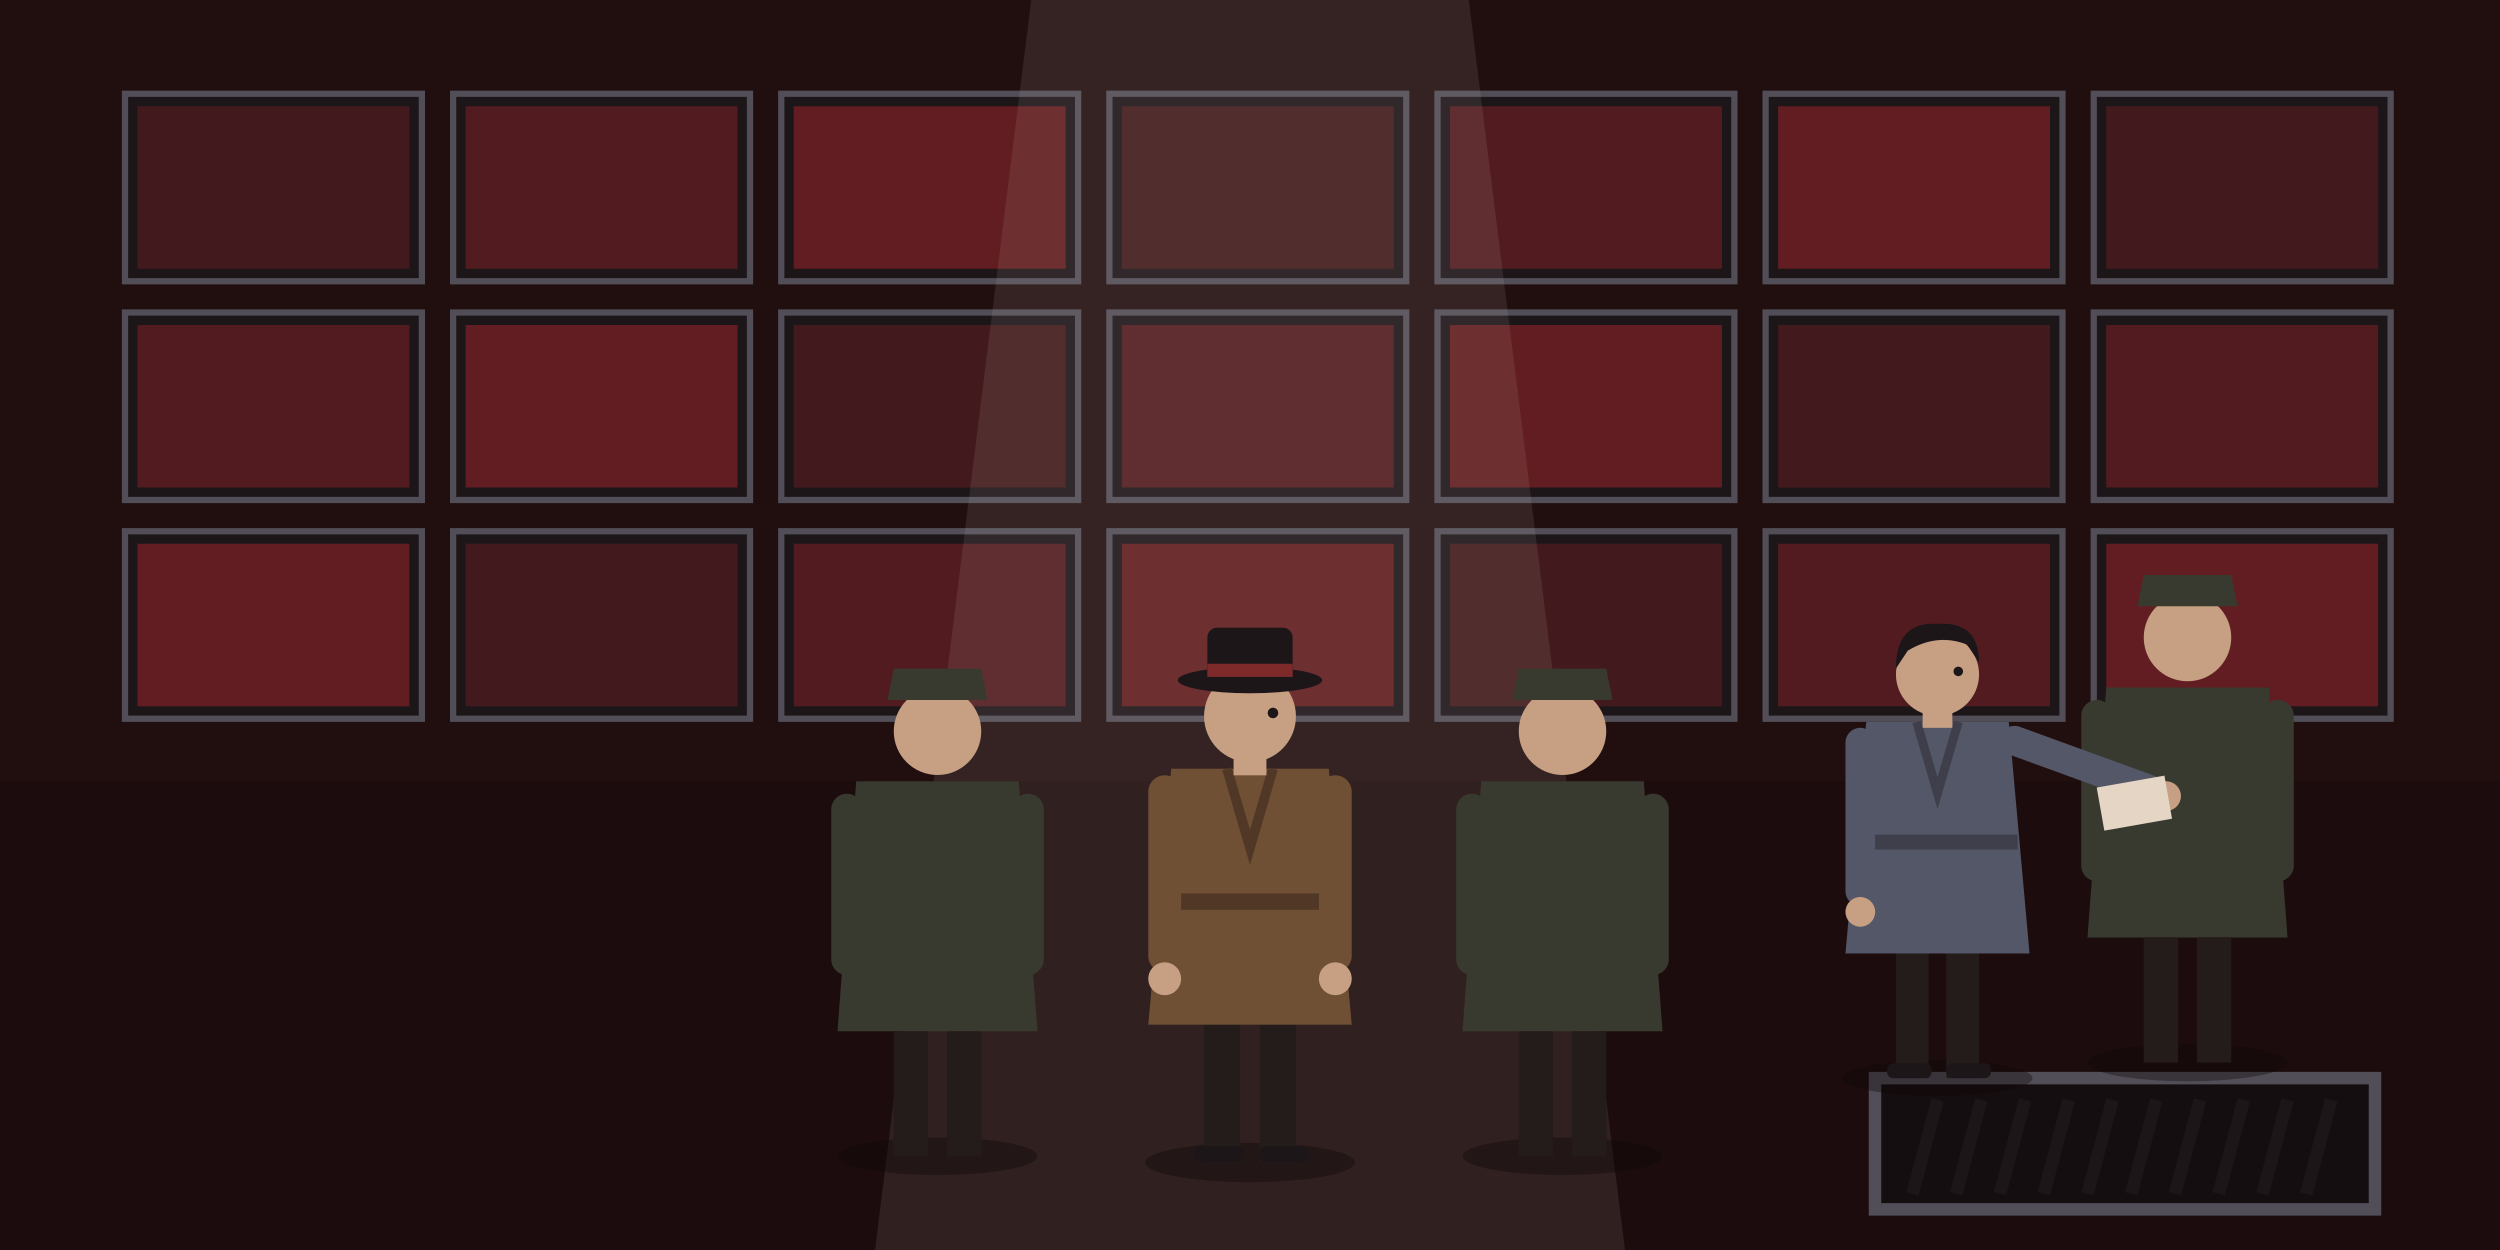
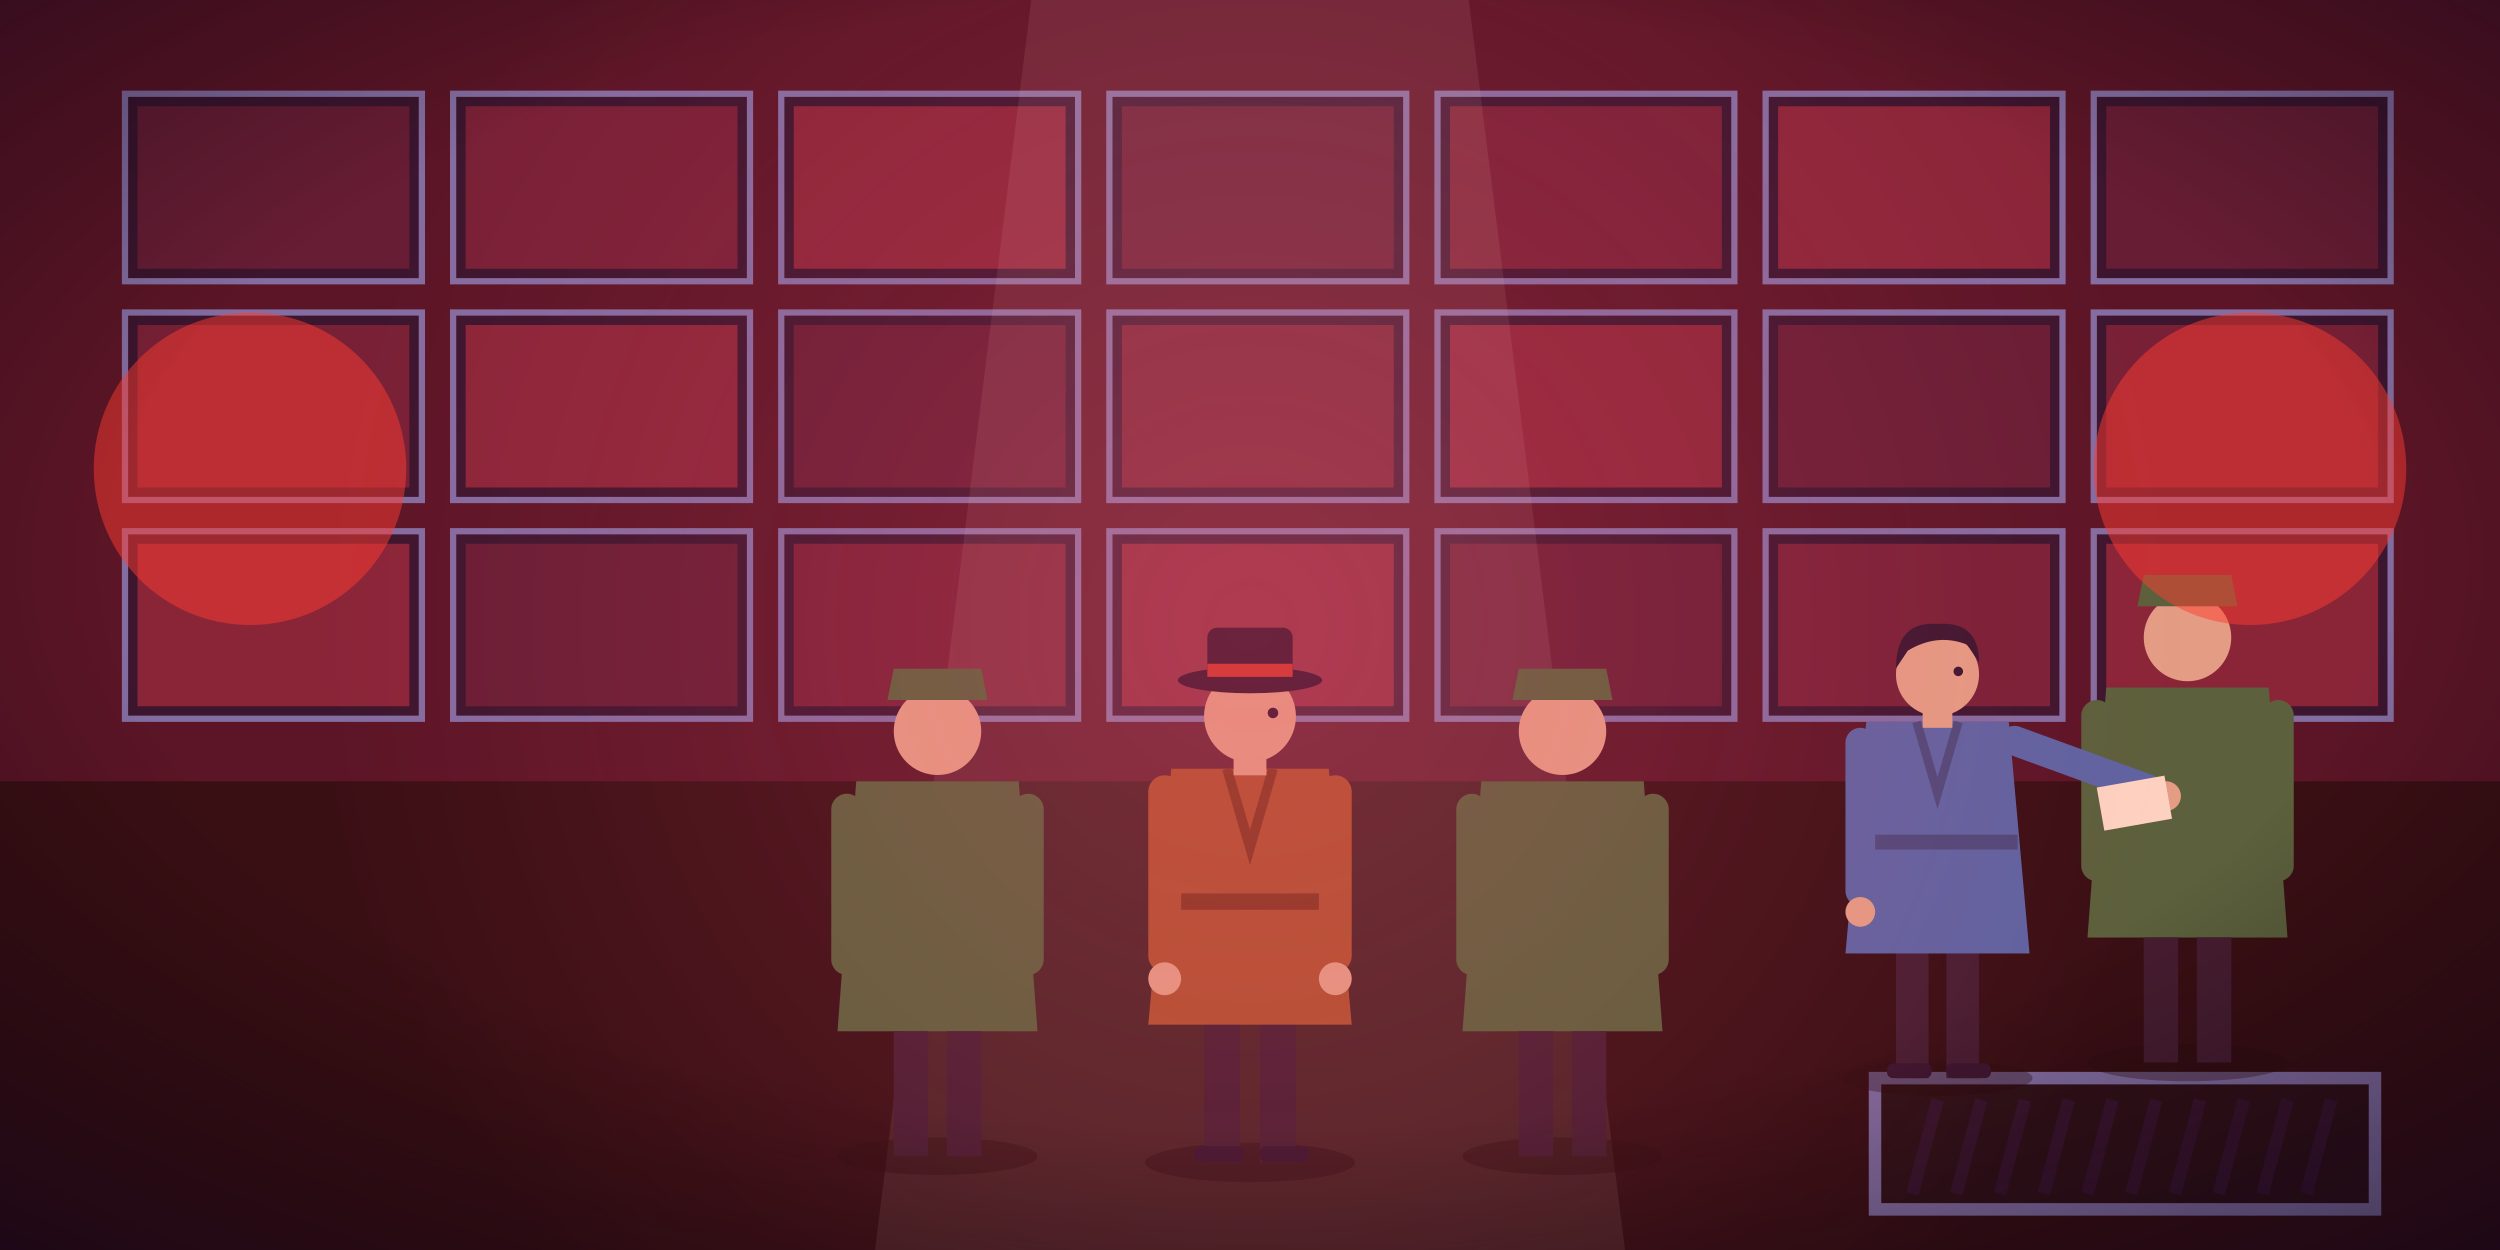
<svg xmlns="http://www.w3.org/2000/svg" viewBox="0 0 800 400" width="800" height="400">
  <defs />
-   <rect width="800" height="400" fill="#160d0e" />
-   <rect x="40" y="30" width="95" height="60" fill="#121418" stroke="#4a505b" stroke-width="2" />
-   <rect x="44" y="34" width="87" height="52" fill="#b3262b" opacity="0.25" />
-   <rect x="145" y="30" width="95" height="60" fill="#121418" stroke="#4a505b" stroke-width="2" />
-   <rect x="149" y="34" width="87" height="52" fill="#b3262b" opacity="0.35" />
-   <rect x="250" y="30" width="95" height="60" fill="#121418" stroke="#4a505b" stroke-width="2" />
-   <rect x="254" y="34" width="87" height="52" fill="#b3262b" opacity="0.45" />
-   <rect x="355" y="30" width="95" height="60" fill="#121418" stroke="#4a505b" stroke-width="2" />
-   <rect x="359" y="34" width="87" height="52" fill="#b3262b" opacity="0.25" />
-   <rect x="460" y="30" width="95" height="60" fill="#121418" stroke="#4a505b" stroke-width="2" />
-   <rect x="464" y="34" width="87" height="52" fill="#b3262b" opacity="0.35" />
-   <rect x="565" y="30" width="95" height="60" fill="#121418" stroke="#4a505b" stroke-width="2" />
-   <rect x="569" y="34" width="87" height="52" fill="#b3262b" opacity="0.45" />
-   <rect x="670" y="30" width="95" height="60" fill="#121418" stroke="#4a505b" stroke-width="2" />
-   <rect x="674" y="34" width="87" height="52" fill="#b3262b" opacity="0.25" />
-   <rect x="40" y="100" width="95" height="60" fill="#121418" stroke="#4a505b" stroke-width="2" />
-   <rect x="44" y="104" width="87" height="52" fill="#b3262b" opacity="0.35" />
-   <rect x="145" y="100" width="95" height="60" fill="#121418" stroke="#4a505b" stroke-width="2" />
-   <rect x="149" y="104" width="87" height="52" fill="#b3262b" opacity="0.45" />
-   <rect x="250" y="100" width="95" height="60" fill="#121418" stroke="#4a505b" stroke-width="2" />
-   <rect x="254" y="104" width="87" height="52" fill="#b3262b" opacity="0.25" />
-   <rect x="355" y="100" width="95" height="60" fill="#121418" stroke="#4a505b" stroke-width="2" />
-   <rect x="359" y="104" width="87" height="52" fill="#b3262b" opacity="0.35" />
-   <rect x="460" y="100" width="95" height="60" fill="#121418" stroke="#4a505b" stroke-width="2" />
-   <rect x="464" y="104" width="87" height="52" fill="#b3262b" opacity="0.45" />
-   <rect x="565" y="100" width="95" height="60" fill="#121418" stroke="#4a505b" stroke-width="2" />
-   <rect x="569" y="104" width="87" height="52" fill="#b3262b" opacity="0.25" />
-   <rect x="670" y="100" width="95" height="60" fill="#121418" stroke="#4a505b" stroke-width="2" />
-   <rect x="674" y="104" width="87" height="52" fill="#b3262b" opacity="0.35" />
-   <rect x="40" y="170" width="95" height="60" fill="#121418" stroke="#4a505b" stroke-width="2" />
-   <rect x="44" y="174" width="87" height="52" fill="#b3262b" opacity="0.45" />
-   <rect x="145" y="170" width="95" height="60" fill="#121418" stroke="#4a505b" stroke-width="2" />
-   <rect x="149" y="174" width="87" height="52" fill="#b3262b" opacity="0.25" />
-   <rect x="250" y="170" width="95" height="60" fill="#121418" stroke="#4a505b" stroke-width="2" />
-   <rect x="254" y="174" width="87" height="52" fill="#b3262b" opacity="0.35" />
-   <rect x="355" y="170" width="95" height="60" fill="#121418" stroke="#4a505b" stroke-width="2" />
-   <rect x="359" y="174" width="87" height="52" fill="#b3262b" opacity="0.45" />
-   <rect x="460" y="170" width="95" height="60" fill="#121418" stroke="#4a505b" stroke-width="2" />
-   <rect x="464" y="174" width="87" height="52" fill="#b3262b" opacity="0.25" />
-   <rect x="565" y="170" width="95" height="60" fill="#121418" stroke="#4a505b" stroke-width="2" />
-   <rect x="569" y="174" width="87" height="52" fill="#b3262b" opacity="0.35" />
-   <rect x="670" y="170" width="95" height="60" fill="#121418" stroke="#4a505b" stroke-width="2" />
-   <rect x="674" y="174" width="87" height="52" fill="#b3262b" opacity="0.45" />
+   <rect width="800" height="400" fill="#3a1020" />
+   <rect x="40" y="30" width="95" height="60" fill="#14102a" stroke="#6c7bb5" stroke-width="2" />
+   <rect x="44" y="34" width="87" height="52" fill="#e63946" opacity="0.25" />
+   <rect x="145" y="30" width="95" height="60" fill="#14102a" stroke="#6c7bb5" stroke-width="2" />
+   <rect x="149" y="34" width="87" height="52" fill="#e63946" opacity="0.35" />
+   <rect x="250" y="30" width="95" height="60" fill="#14102a" stroke="#6c7bb5" stroke-width="2" />
+   <rect x="254" y="34" width="87" height="52" fill="#e63946" opacity="0.45" />
+   <rect x="355" y="30" width="95" height="60" fill="#14102a" stroke="#6c7bb5" stroke-width="2" />
+   <rect x="359" y="34" width="87" height="52" fill="#e63946" opacity="0.25" />
+   <rect x="460" y="30" width="95" height="60" fill="#14102a" stroke="#6c7bb5" stroke-width="2" />
+   <rect x="464" y="34" width="87" height="52" fill="#e63946" opacity="0.35" />
+   <rect x="565" y="30" width="95" height="60" fill="#14102a" stroke="#6c7bb5" stroke-width="2" />
+   <rect x="569" y="34" width="87" height="52" fill="#e63946" opacity="0.45" />
+   <rect x="670" y="30" width="95" height="60" fill="#14102a" stroke="#6c7bb5" stroke-width="2" />
+   <rect x="674" y="34" width="87" height="52" fill="#e63946" opacity="0.25" />
+   <rect x="40" y="100" width="95" height="60" fill="#14102a" stroke="#6c7bb5" stroke-width="2" />
+   <rect x="44" y="104" width="87" height="52" fill="#e63946" opacity="0.35" />
+   <rect x="145" y="100" width="95" height="60" fill="#14102a" stroke="#6c7bb5" stroke-width="2" />
+   <rect x="149" y="104" width="87" height="52" fill="#e63946" opacity="0.45" />
+   <rect x="250" y="100" width="95" height="60" fill="#14102a" stroke="#6c7bb5" stroke-width="2" />
+   <rect x="254" y="104" width="87" height="52" fill="#e63946" opacity="0.25" />
+   <rect x="355" y="100" width="95" height="60" fill="#14102a" stroke="#6c7bb5" stroke-width="2" />
+   <rect x="359" y="104" width="87" height="52" fill="#e63946" opacity="0.35" />
+   <rect x="460" y="100" width="95" height="60" fill="#14102a" stroke="#6c7bb5" stroke-width="2" />
+   <rect x="464" y="104" width="87" height="52" fill="#e63946" opacity="0.45" />
+   <rect x="565" y="100" width="95" height="60" fill="#14102a" stroke="#6c7bb5" stroke-width="2" />
+   <rect x="569" y="104" width="87" height="52" fill="#e63946" opacity="0.25" />
+   <rect x="670" y="100" width="95" height="60" fill="#14102a" stroke="#6c7bb5" stroke-width="2" />
+   <rect x="674" y="104" width="87" height="52" fill="#e63946" opacity="0.35" />
+   <rect x="40" y="170" width="95" height="60" fill="#14102a" stroke="#6c7bb5" stroke-width="2" />
+   <rect x="44" y="174" width="87" height="52" fill="#e63946" opacity="0.45" />
+   <rect x="145" y="170" width="95" height="60" fill="#14102a" stroke="#6c7bb5" stroke-width="2" />
+   <rect x="149" y="174" width="87" height="52" fill="#e63946" opacity="0.25" />
+   <rect x="250" y="170" width="95" height="60" fill="#14102a" stroke="#6c7bb5" stroke-width="2" />
+   <rect x="254" y="174" width="87" height="52" fill="#e63946" opacity="0.35" />
+   <rect x="355" y="170" width="95" height="60" fill="#14102a" stroke="#6c7bb5" stroke-width="2" />
+   <rect x="359" y="174" width="87" height="52" fill="#e63946" opacity="0.45" />
+   <rect x="460" y="170" width="95" height="60" fill="#14102a" stroke="#6c7bb5" stroke-width="2" />
+   <rect x="464" y="174" width="87" height="52" fill="#e63946" opacity="0.25" />
+   <rect x="565" y="170" width="95" height="60" fill="#14102a" stroke="#6c7bb5" stroke-width="2" />
+   <rect x="569" y="174" width="87" height="52" fill="#e63946" opacity="0.35" />
+   <rect x="670" y="170" width="95" height="60" fill="#14102a" stroke="#6c7bb5" stroke-width="2" />
+   <rect x="674" y="174" width="87" height="52" fill="#e63946" opacity="0.45" />
  <rect y="250" width="800" height="150" fill="#120a0b" />
-   <rect x="600" y="345" width="160" height="42" fill="#0a0c0f" stroke="#4a505b" stroke-width="4" />
-   <path d="M 620 352 L 612 382" stroke="#121418" stroke-width="4" />
-   <path d="M 634 352 L 626 382" stroke="#121418" stroke-width="4" />
-   <path d="M 648 352 L 640 382" stroke="#121418" stroke-width="4" />
-   <path d="M 662 352 L 654 382" stroke="#121418" stroke-width="4" />
-   <path d="M 676 352 L 668 382" stroke="#121418" stroke-width="4" />
-   <path d="M 690 352 L 682 382" stroke="#121418" stroke-width="4" />
-   <path d="M 704 352 L 696 382" stroke="#121418" stroke-width="4" />
-   <path d="M 718 352 L 710 382" stroke="#121418" stroke-width="4" />
-   <path d="M 732 352 L 724 382" stroke="#121418" stroke-width="4" />
-   <path d="M 746 352 L 738 382" stroke="#121418" stroke-width="4" />
-   <path d="M 330 0 L 470 0 L 520 400 L 280 400 Z" fill="#e8e1cf" opacity="0.10" />
+   <rect x="600" y="345" width="160" height="42" fill="#0a0c0f" stroke="#6c7bb5" stroke-width="4" />
+   <path d="M 620 352 L 612 382" stroke="#14102a" stroke-width="4" />
+   <path d="M 634 352 L 626 382" stroke="#14102a" stroke-width="4" />
+   <path d="M 648 352 L 640 382" stroke="#14102a" stroke-width="4" />
+   <path d="M 662 352 L 654 382" stroke="#14102a" stroke-width="4" />
+   <path d="M 676 352 L 668 382" stroke="#14102a" stroke-width="4" />
+   <path d="M 690 352 L 682 382" stroke="#14102a" stroke-width="4" />
+   <path d="M 704 352 L 696 382" stroke="#14102a" stroke-width="4" />
+   <path d="M 718 352 L 710 382" stroke="#14102a" stroke-width="4" />
+   <path d="M 732 352 L 724 382" stroke="#14102a" stroke-width="4" />
+   <path d="M 746 352 L 738 382" stroke="#14102a" stroke-width="4" />
+   <path d="M 330 0 L 470 0 L 520 400 L 280 400 Z" fill="#fff4dc" opacity="0.10" />
  <g transform="translate(300 370) scale(1 1)">
    <ellipse cx="0" cy="0" rx="32" ry="6" fill="#000" opacity="0.35" />
-     <path d="M -26 -120 L 26 -120 L 32 -40 L -32 -40 Z" fill="#2f3b2f" />
-     <circle cx="0" cy="-136" r="14" fill="#c8a88a" />
-     <path d="M -16 -146 L 16 -146 L 14 -156 L -14 -156 Z" fill="#2f3b2f" />
-     <rect x="-14" y="-40" width="11" height="40" fill="#1a1a1a" />
-     <rect x="3" y="-40" width="11" height="40" fill="#1a1a1a" />
-     <rect x="-34" y="-116" width="10" height="58" rx="5" fill="#2f3b2f" />
-     <rect x="24" y="-116" width="10" height="58" rx="5" fill="#2f3b2f" />
+     <path d="M -26 -120 L 26 -120 L 32 -40 L -32 -40 Z" fill="#3b6b3b" />
+     <circle cx="0" cy="-136" r="14" fill="#e0b493" />
+     <path d="M -16 -146 L 16 -146 L 14 -156 L -14 -156 Z" fill="#3b6b3b" />
+     <rect x="-14" y="-40" width="11" height="40" fill="#231a2e" />
+     <rect x="3" y="-40" width="11" height="40" fill="#231a2e" />
+     <rect x="-34" y="-116" width="10" height="58" rx="5" fill="#3b6b3b" />
+     <rect x="24" y="-116" width="10" height="58" rx="5" fill="#3b6b3b" />
  </g>
  <g transform="translate(500 370) scale(-1 1)">
    <ellipse cx="0" cy="0" rx="32" ry="6" fill="#000" opacity="0.35" />
-     <path d="M -26 -120 L 26 -120 L 32 -40 L -32 -40 Z" fill="#2f3b2f" />
-     <circle cx="0" cy="-136" r="14" fill="#c8a88a" />
-     <path d="M -16 -146 L 16 -146 L 14 -156 L -14 -156 Z" fill="#2f3b2f" />
-     <rect x="-14" y="-40" width="11" height="40" fill="#1a1a1a" />
-     <rect x="3" y="-40" width="11" height="40" fill="#1a1a1a" />
-     <rect x="-34" y="-116" width="10" height="58" rx="5" fill="#2f3b2f" />
-     <rect x="24" y="-116" width="10" height="58" rx="5" fill="#2f3b2f" />
+     <path d="M -26 -120 L 26 -120 L 32 -40 L -32 -40 Z" fill="#3b6b3b" />
+     <circle cx="0" cy="-136" r="14" fill="#e0b493" />
+     <path d="M -16 -146 L 16 -146 L 14 -156 L -14 -156 Z" fill="#3b6b3b" />
+     <rect x="-14" y="-40" width="11" height="40" fill="#231a2e" />
+     <rect x="3" y="-40" width="11" height="40" fill="#231a2e" />
+     <rect x="-34" y="-116" width="10" height="58" rx="5" fill="#3b6b3b" />
+     <rect x="24" y="-116" width="10" height="58" rx="5" fill="#3b6b3b" />
  </g>
  <g transform="translate(400 372) scale(1.05 1.05)">
    <ellipse cx="0" cy="0" rx="32" ry="6" fill="#000" opacity="0.35" />
    <g class="leg leg-l">
-       <rect x="-14" y="-55" width="11" height="55" fill="#1a1a1a" />
-       <rect x="-17" y="-5" width="15" height="5" rx="2" fill="#121418" />
+       <rect x="-14" y="-55" width="11" height="55" fill="#231a2e" />
+       <rect x="-17" y="-5" width="15" height="5" rx="2" fill="#14102a" />
    </g>
    <g class="leg leg-r">
-       <rect x="3" y="-55" width="11" height="55" fill="#1a1a1a" />
-       <rect x="3" y="-5" width="15" height="5" rx="2" fill="#121418" />
+       <rect x="3" y="-55" width="11" height="55" fill="#231a2e" />
+       <rect x="3" y="-5" width="15" height="5" rx="2" fill="#14102a" />
    </g>
    <g transform="translate(0 0)">
-       <path d="M -24 -120 L 24 -120 L 31 -42 L -31 -42 Z" fill="#6b5236" />
-       <rect x="-27" y="-82" width="54" height="5" fill="#4a3824" />
-       <path d="M -7 -120 L 0 -96 L 7 -120" fill="none" stroke="#4a3824" stroke-width="3" />
-       <rect x="-31" y="-118" width="10" height="60" rx="5" fill="#6b5236" />
-       <circle cx="-26" cy="-56" r="5" fill="#c8a88a" />
-       <rect x="21" y="-118" width="10" height="60" rx="5" fill="#6b5236" />
-       <circle cx="26" cy="-56" r="5" fill="#c8a88a" />
-       <rect x="-5" y="-126" width="10" height="8" fill="#c8a88a" />
-       <circle cx="0" cy="-136" r="14" fill="#c8a88a" />
-       <circle cx="7" cy="-137" r="1.6" fill="#121418" />
-       <ellipse cx="0" cy="-147" rx="22" ry="4" fill="#121418" />
-       <rect x="-13" y="-163" width="26" height="17" rx="3" fill="#121418" />
-       <rect x="-13" y="-152" width="26" height="4" fill="#7a2a2a" />
+       <path d="M -24 -120 L 24 -120 L 31 -42 L -31 -42 Z" fill="#a0592c" />
+       <rect x="-27" y="-82" width="54" height="5" fill="#6e3b1c" />
+       <path d="M -7 -120 L 0 -96 L 7 -120" fill="none" stroke="#6e3b1c" stroke-width="3" />
+       <rect x="-31" y="-118" width="10" height="60" rx="5" fill="#a0592c" />
+       <circle cx="-26" cy="-56" r="5" fill="#e0b493" />
+       <rect x="21" y="-118" width="10" height="60" rx="5" fill="#a0592c" />
+       <circle cx="26" cy="-56" r="5" fill="#e0b493" />
+       <rect x="-5" y="-126" width="10" height="8" fill="#e0b493" />
+       <circle cx="0" cy="-136" r="14" fill="#e0b493" />
+       <circle cx="7" cy="-137" r="1.6" fill="#14102a" />
+       <ellipse cx="0" cy="-147" rx="22" ry="4" fill="#14102a" />
+       <rect x="-13" y="-163" width="26" height="17" rx="3" fill="#14102a" />
+       <rect x="-13" y="-152" width="26" height="4" fill="#c0392b" />
    </g>
  </g>
  <g transform="translate(700 340) scale(-1 1)">
    <ellipse cx="0" cy="0" rx="32" ry="6" fill="#000" opacity="0.35" />
-     <path d="M -26 -120 L 26 -120 L 32 -40 L -32 -40 Z" fill="#2f3b2f" />
-     <circle cx="0" cy="-136" r="14" fill="#c8a88a" />
-     <path d="M -16 -146 L 16 -146 L 14 -156 L -14 -156 Z" fill="#2f3b2f" />
-     <rect x="-14" y="-40" width="11" height="40" fill="#1a1a1a" />
-     <rect x="3" y="-40" width="11" height="40" fill="#1a1a1a" />
-     <rect x="-34" y="-116" width="10" height="58" rx="5" fill="#2f3b2f" />
-     <rect x="24" y="-116" width="10" height="58" rx="5" fill="#2f3b2f" />
+     <path d="M -26 -120 L 26 -120 L 32 -40 L -32 -40 Z" fill="#3b6b3b" />
+     <circle cx="0" cy="-136" r="14" fill="#e0b493" />
+     <path d="M -16 -146 L 16 -146 L 14 -156 L -14 -156 Z" fill="#3b6b3b" />
+     <rect x="-14" y="-40" width="11" height="40" fill="#231a2e" />
+     <rect x="3" y="-40" width="11" height="40" fill="#231a2e" />
+     <rect x="-34" y="-116" width="10" height="58" rx="5" fill="#3b6b3b" />
+     <rect x="24" y="-116" width="10" height="58" rx="5" fill="#3b6b3b" />
  </g>
  <g transform="translate(620 345) scale(0.95 0.95)">
    <ellipse cx="0" cy="0" rx="32" ry="6" fill="#000" opacity="0.35" />
    <g class="leg leg-l">
-       <rect x="-14" y="-55" width="11" height="55" fill="#1a1a1a" />
-       <rect x="-17" y="-5" width="15" height="5" rx="2" fill="#121418" />
+       <rect x="-14" y="-55" width="11" height="55" fill="#231a2e" />
+       <rect x="-17" y="-5" width="15" height="5" rx="2" fill="#14102a" />
    </g>
    <g class="leg leg-r">
-       <rect x="3" y="-55" width="11" height="55" fill="#1a1a1a" />
-       <rect x="3" y="-5" width="15" height="5" rx="2" fill="#121418" />
+       <rect x="3" y="-55" width="11" height="55" fill="#231a2e" />
+       <rect x="3" y="-5" width="15" height="5" rx="2" fill="#14102a" />
    </g>
    <g transform="translate(0 0)">
-       <path d="M -24 -120 L 24 -120 L 31 -42 L -31 -42 Z" fill="#4d5a6b" />
-       <rect x="-27" y="-82" width="54" height="5" fill="#36404c" />
-       <path d="M -7 -120 L 0 -96 L 7 -120" fill="none" stroke="#36404c" stroke-width="3" />
-       <rect x="-31" y="-118" width="10" height="60" rx="5" fill="#4d5a6b" />
-       <circle cx="-26" cy="-56" r="5" fill="#c8a88a" />
-       <rect x="20" y="-118" width="10" height="58" rx="5" fill="#4d5a6b" transform="rotate(-70 25 -114)" />
-       <circle cx="77" cy="-95" r="5" fill="#c8a88a" />
-       <rect x="-5" y="-126" width="10" height="8" fill="#c8a88a" />
-       <circle cx="0" cy="-136" r="14" fill="#c8a88a" />
-       <circle cx="7" cy="-137" r="1.6" fill="#121418" />
-       <path d="M -14 -138 Q -14 -154 0 -153 Q 14 -154 14 -140 L 10 -146 Q 0 -150 -10 -144 Z" fill="#121418" />
+       <path d="M -24 -120 L 24 -120 L 31 -42 L -31 -42 Z" fill="#3f6fb5" />
+       <rect x="-27" y="-82" width="54" height="5" fill="#2c4f86" />
+       <path d="M -7 -120 L 0 -96 L 7 -120" fill="none" stroke="#2c4f86" stroke-width="3" />
+       <rect x="-31" y="-118" width="10" height="60" rx="5" fill="#3f6fb5" />
+       <circle cx="-26" cy="-56" r="5" fill="#e0b493" />
+       <rect x="20" y="-118" width="10" height="58" rx="5" fill="#3f6fb5" transform="rotate(-70 25 -114)" />
+       <circle cx="77" cy="-95" r="5" fill="#e0b493" />
+       <rect x="-5" y="-126" width="10" height="8" fill="#e0b493" />
+       <circle cx="0" cy="-136" r="14" fill="#e0b493" />
+       <circle cx="7" cy="-137" r="1.6" fill="#14102a" />
+       <path d="M -14 -138 Q -14 -154 0 -153 Q 14 -154 14 -140 L 10 -146 Q 0 -150 -10 -144 Z" fill="#14102a" />
    </g>
  </g>
-   <rect x="672" y="250" width="22" height="14" fill="#e8e1cf" transform="rotate(-10 683 257)" />
-   <rect width="800" height="400" fill="#b3262b" opacity="0.07" />
+   <rect x="672" y="250" width="22" height="14" fill="#fff4dc" transform="rotate(-10 683 257)" />
+   <rect width="800" height="400" fill="#e63946" opacity="0.07" />
+   <style>
+ .pulse { animation: pulse 3s ease-in-out infinite; transform-box: fill-box; transform-origin: center; }
+ .flicker { animation: flicker 4s steps(1) infinite; }
+ .twinkle { animation: twinkle 3s ease-in-out infinite; }
+ .lid { animation: lid 6s ease-in-out infinite; transform-box: fill-box; transform-origin: center; transform: scaleY(0); }
+ .rain { animation: rain 0.9s linear infinite; }
+ .drift { animation: drift 12s ease-in-out infinite alternate; }
+ .rise { animation: rise 7s linear infinite; }
+ .fall { animation: fall 2.6s ease-in infinite; }
+ .blink { animation: blink 1.2s steps(1) infinite; }
+ .sweep { animation: sweep 9s ease-in-out infinite alternate; transform-origin: 360px 20px; }
+ .wave { animation: wave 3s ease-out infinite; transform-box: fill-box; transform-origin: center; }
+ .bounce { animation: bounce 0.6s ease-in-out infinite alternate; transform-box: fill-box; transform-origin: bottom; }
+ @keyframes pulse { 0%, 100% { opacity: 0.35; transform: scale(1); } 50% { opacity: 0.9; transform: scale(1.12); } }
+ @keyframes flicker { 0%, 100% { opacity: 1; } 31% { opacity: 0.55; } 33% { opacity: 1; } 67% { opacity: 0.7; } 69% { opacity: 1; } }
+ @keyframes twinkle { 0%, 100% { opacity: 0.25; } 50% { opacity: 1; } }
+ @keyframes lid { 0%, 90%, 100% { transform: scaleY(0); } 94%, 96% { transform: scaleY(1); } }
+ @keyframes rain { from { transform: translate(0, -60px); } to { transform: translate(-18px, 420px); } }
+ @keyframes drift { from { transform: translateX(-30px); } to { transform: translateX(30px); } }
+ @keyframes rise { 0% { transform: translateY(0); opacity: 0; } 20% { opacity: 0.8; } 100% { transform: translateY(-160px); opacity: 0; } }
+ @keyframes fall { 0% { transform: translateY(0); opacity: 0; } 10% { opacity: 1; } 100% { transform: translateY(240px); opacity: 0; } }
+ @keyframes blink { 0%, 100% { opacity: 1; } 50% { opacity: 0.15; } }
+ @keyframes sweep { from { transform: rotate(-25deg); } to { transform: rotate(25deg); } }
+ @keyframes wave { 0% { transform: scale(0.6); opacity: 0.8; } 100% { transform: scale(1.6); opacity: 0; } }
+ @keyframes bounce { from { transform: scaleY(0.3); } to { transform: scaleY(1); } }
+ </style>
+   <rect class="blink" width="800" height="400" fill="#ff1f3d" opacity="0.12" />
+   <circle class="pulse" cx="80" cy="150" r="50" fill="#ff3b30" opacity="0.5" style="animation-delay:0.0s" />
+   <circle class="pulse" cx="720" cy="150" r="50" fill="#ff3b30" opacity="0.5" style="animation-delay:0.6s" />
+   <radialGradient id="l400200300">
+     <stop offset="0" stop-color="#ff4d6d" stop-opacity="0.25" />
+     <stop offset="1" stop-color="#ff4d6d" stop-opacity="0" />
+   </radialGradient>
+   <circle cx="400" cy="200" r="300" fill="url(#l400200300)" />
+   <radialGradient id="vignette" cx="0.5" cy="0.45" r="0.75">
+     <stop offset="0.6" stop-color="#000" stop-opacity="0" />
+     <stop offset="1" stop-color="#05021a" stop-opacity="0.55" />
+   </radialGradient>
+   <rect width="800" height="400" fill="url(#vignette)" />
</svg>
